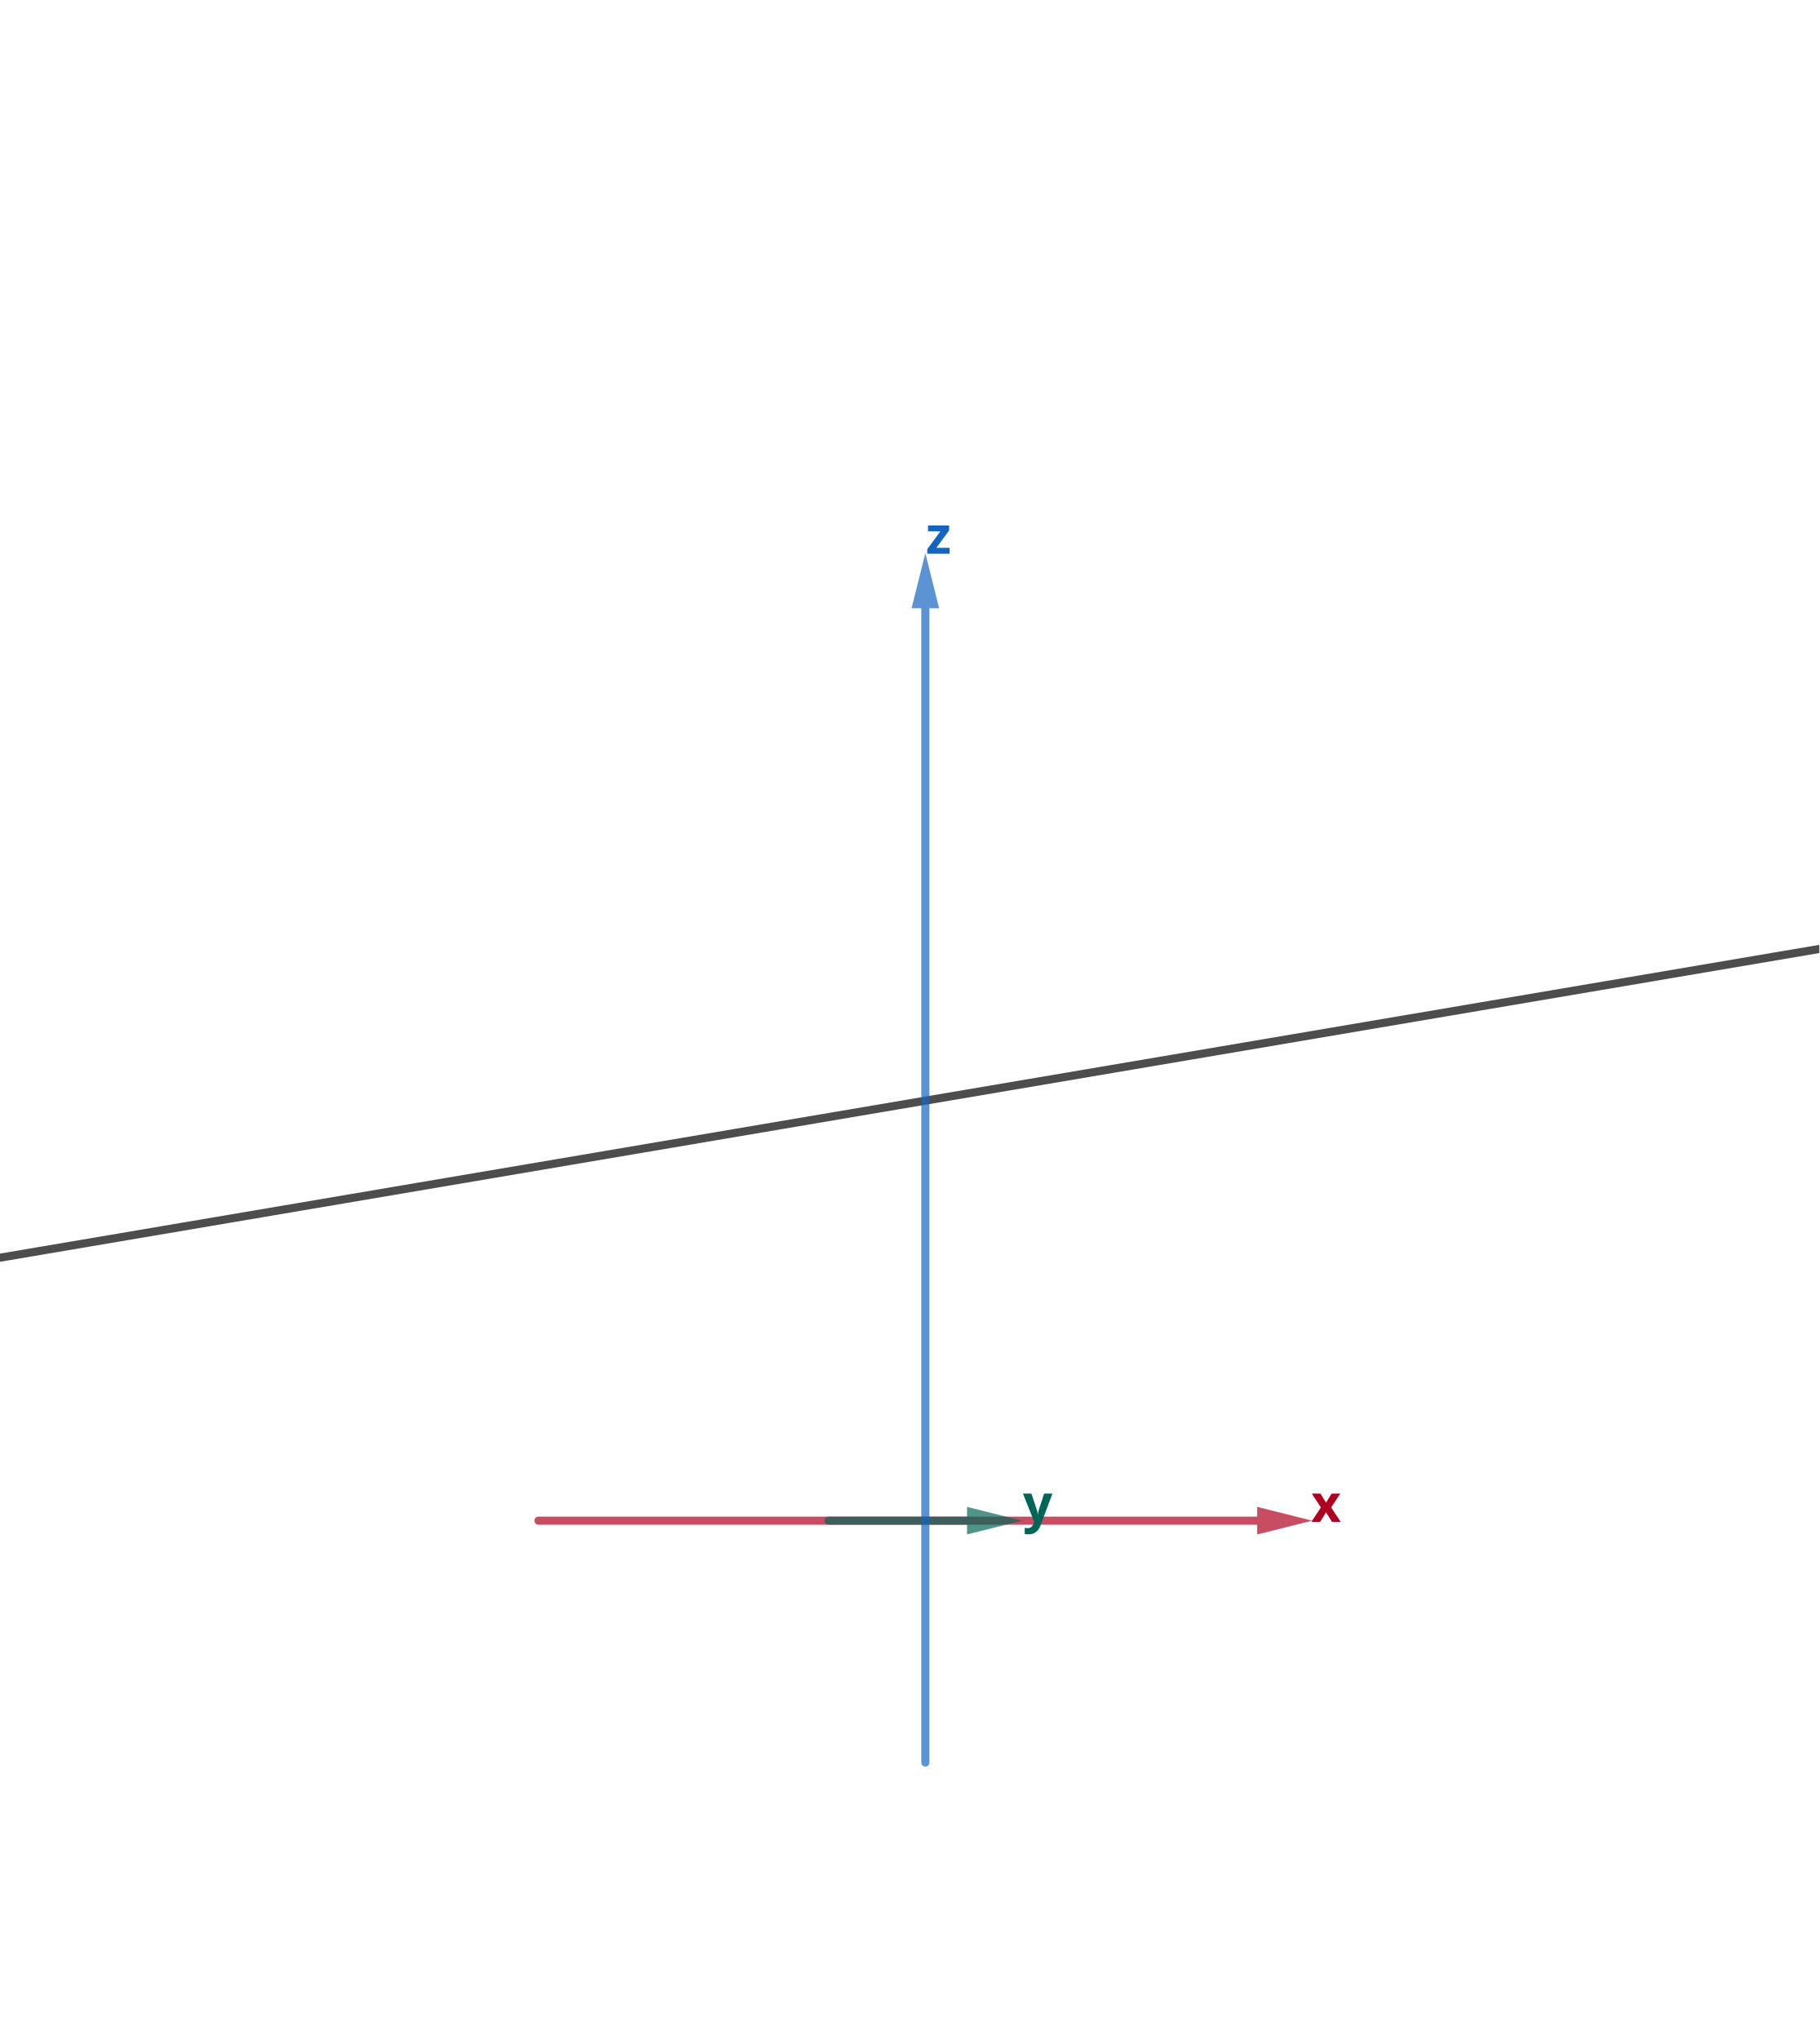
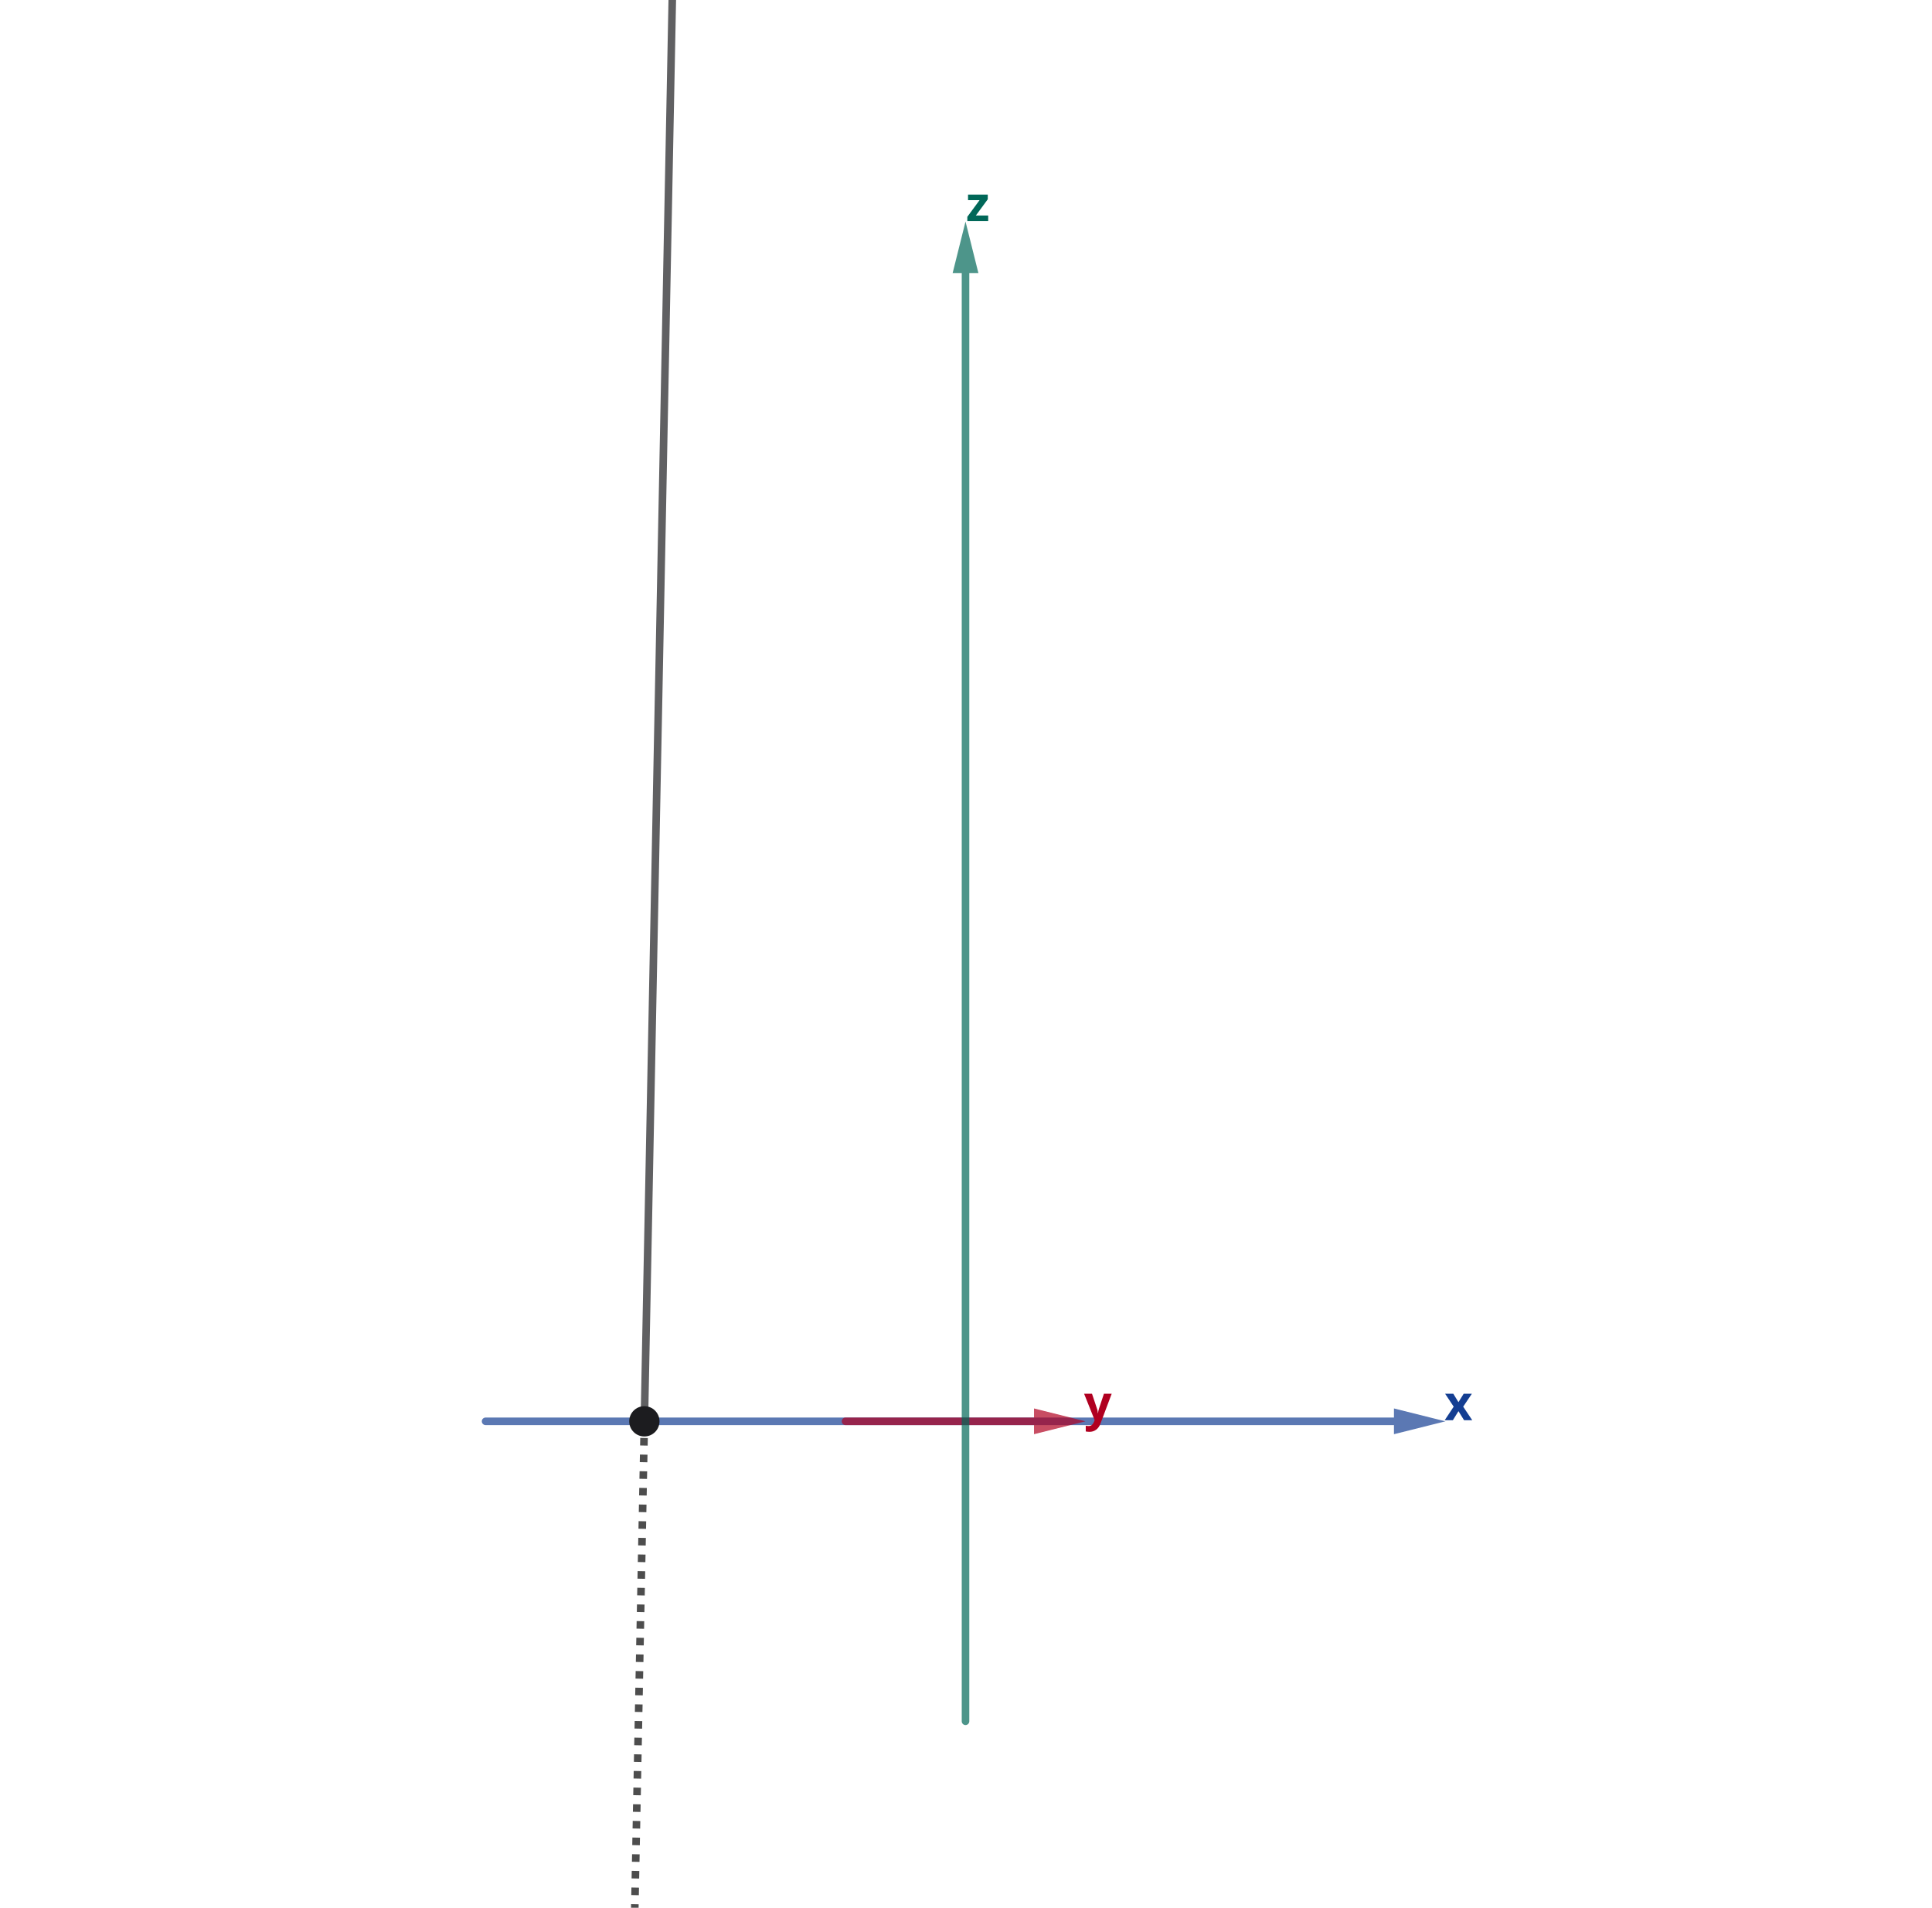
- <svg xmlns="http://www.w3.org/2000/svg" version="1.1" width="562" height="630">
+ <svg xmlns="http://www.w3.org/2000/svg" version="1.1" width="638" height="630">
  <defs>
-     <clipPath id="xHTdhfDwkSzL">
-       <path fill="none" stroke="none" d=" M 0 0 L 562 0 L 562 630 L 0 630 L 0 0 Z" />
+     <clipPath id="wmKkmcTsNuMU">
+       <path fill="none" stroke="none" d=" M 0 0 L 638 0 L 638 630 L 0 630 L 0 0 Z" />
    </clipPath>
  </defs>
-   <g transform="scale(1,1)" clip-path="url(#xHTdhfDwkSzL)">
+   <g transform="scale(1,1)" clip-path="url(#wmKkmcTsNuMU)">
    <g>
-       <path fill="rgb(110,109,115)" stroke="none" paint-order="stroke fill markers" fill-rule="evenodd" d=" M 435.236 469.618 L 196.212 469.618 L 136.457 469.618 L 375.48 469.618 Z" fill-opacity="0.098" />
-       <path fill="none" stroke="rgb(0,0,0)" paint-order="fill stroke markers" d=" M -5 389.254 L 568 292.038" stroke-opacity="0.698" stroke-linecap="round" stroke-linejoin="round" stroke-miterlimit="10" stroke-width="2.5" />
-       <path fill="rgb(176,0,32)" stroke="none" paint-order="stroke fill markers" d=" M 388.358 465.368 L 388.358 468.368 L 166.335 468.368 C 165.644 468.368 165.085 468.928 165.085 469.618 C 165.085 470.308 165.644 470.868 166.335 470.868 L 388.358 470.868 L 388.358 473.868 L 405.358 469.618 L 388.358 465.368 Z" fill-opacity="0.698" />
-       <path fill="rgb(0,103,88)" stroke="none" paint-order="stroke fill markers" d=" M 298.724 465.368 L 298.724 468.368 L 255.968 468.368 C 255.278 468.368 254.718 468.928 254.718 469.618 C 254.718 470.308 255.278 470.868 255.968 470.868 L 298.724 470.868 L 298.724 473.868 L 315.724 469.618 L 298.724 465.368 Z" fill-opacity="0.698" />
-       <path fill="rgb(21,101,192)" stroke="none" paint-order="stroke fill markers" d=" M 285.846 170.839 L 281.596 187.839 L 284.596 187.839 L 284.596 544.313 C 284.596 545.003 285.156 545.563 285.846 545.563 C 286.537 545.563 287.096 545.003 287.096 544.313 L 287.096 187.839 L 290.096 187.839 L 285.846 170.839 Z" fill-opacity="0.698" />
-       <text fill="rgb(21,101,192)" stroke="none" font-family="geogebra-sans-serif, sans-serif" font-size="16px" font-style="normal" font-weight="bold" text-decoration="normal" x="286" y="171" text-anchor="start" dominant-baseline="alphabetic" fill-opacity="1">z</text>
-       <text fill="rgb(176,0,32)" stroke="none" font-family="geogebra-sans-serif, sans-serif" font-size="16px" font-style="normal" font-weight="bold" text-decoration="normal" x="405" y="470" text-anchor="start" dominant-baseline="alphabetic" fill-opacity="1">x</text>
-       <text fill="rgb(0,103,88)" stroke="none" font-family="geogebra-sans-serif, sans-serif" font-size="16px" font-style="normal" font-weight="bold" text-decoration="normal" x="316" y="470" text-anchor="start" dominant-baseline="alphabetic" fill-opacity="1">y</text>
+       <path fill="rgb(110,109,115)" stroke="none" paint-order="stroke fill markers" fill-rule="evenodd" d=" M 516.945 469.37 L 437.704 469.37 L 120.737 469.37 L 199.979 469.37 Z" fill-opacity="0.098" />
+       <path fill="none" stroke="rgb(28,28,31)" paint-order="fill stroke markers" d=" M 212.785 469.37 L 222.004 -5.684341886080802e-14" stroke-opacity="0.698" stroke-linecap="round" stroke-linejoin="round" stroke-miterlimit="10" stroke-width="2.5" />
+       <path fill="none" stroke="rgb(0,0,0)" paint-order="fill stroke markers" d=" M 212.785 469.37 L 209.611 631" stroke-opacity="0.698" stroke-linejoin="round" stroke-miterlimit="10" stroke-width="2.5" stroke-dasharray="2.5,3" />
+       <path fill="rgb(20,62,146)" stroke="none" paint-order="stroke fill markers" d=" M 460.324 465.12 L 460.324 468.12 L 160.358 468.12 C 159.667 468.12 159.108 468.68 159.108 469.37 C 159.108 470.061 159.667 470.62 160.358 470.62 L 460.324 470.62 L 460.324 473.62 L 477.324 469.37 L 460.324 465.12 Z" fill-opacity="0.698" />
+       <path fill="rgb(176,0,32)" stroke="none" paint-order="stroke fill markers" d=" M 341.462 465.12 L 341.462 468.12 L 279.22 468.12 C 278.53 468.12 277.97 468.68 277.97 469.37 C 277.97 470.061 278.53 470.62 279.22 470.62 L 341.462 470.62 L 341.462 473.62 L 358.462 469.37 L 341.462 465.12 Z" fill-opacity="0.698" />
+       <path fill="rgb(0,103,88)" stroke="none" paint-order="stroke fill markers" d=" M 318.841 73.162 L 314.591 90.162 L 317.591 90.162 L 317.591 568.422 C 317.591 569.113 318.151 569.672 318.841 569.672 C 319.531 569.672 320.091 569.113 320.091 568.422 L 320.091 90.162 L 323.091 90.162 L 318.841 73.162 Z" fill-opacity="0.698" />
+       <path fill="rgb(28,28,31)" stroke="none" paint-order="stroke fill markers" d=" M 217.785 469.37 C 217.785 472.132 215.547 474.37 212.785 474.37 C 210.024 474.37 207.785 472.132 207.785 469.37 C 207.785 466.609 210.024 464.37 212.785 464.37 C 215.547 464.37 217.785 466.609 217.785 469.37 Z" fill-opacity="1" />
+       <text fill="rgb(20,62,146)" stroke="none" font-family="geogebra-sans-serif, sans-serif" font-size="16px" font-style="normal" font-weight="bold" text-decoration="normal" x="477" y="469" text-anchor="start" dominant-baseline="alphabetic" fill-opacity="1">x</text>
+       <text fill="rgb(176,0,32)" stroke="none" font-family="geogebra-sans-serif, sans-serif" font-size="16px" font-style="normal" font-weight="bold" text-decoration="normal" x="358" y="469" text-anchor="start" dominant-baseline="alphabetic" fill-opacity="1">y</text>
+       <text fill="rgb(0,103,88)" stroke="none" font-family="geogebra-sans-serif, sans-serif" font-size="16px" font-style="normal" font-weight="bold" text-decoration="normal" x="319" y="73" text-anchor="start" dominant-baseline="alphabetic" fill-opacity="1">z</text>
    </g>
  </g>
</svg>
